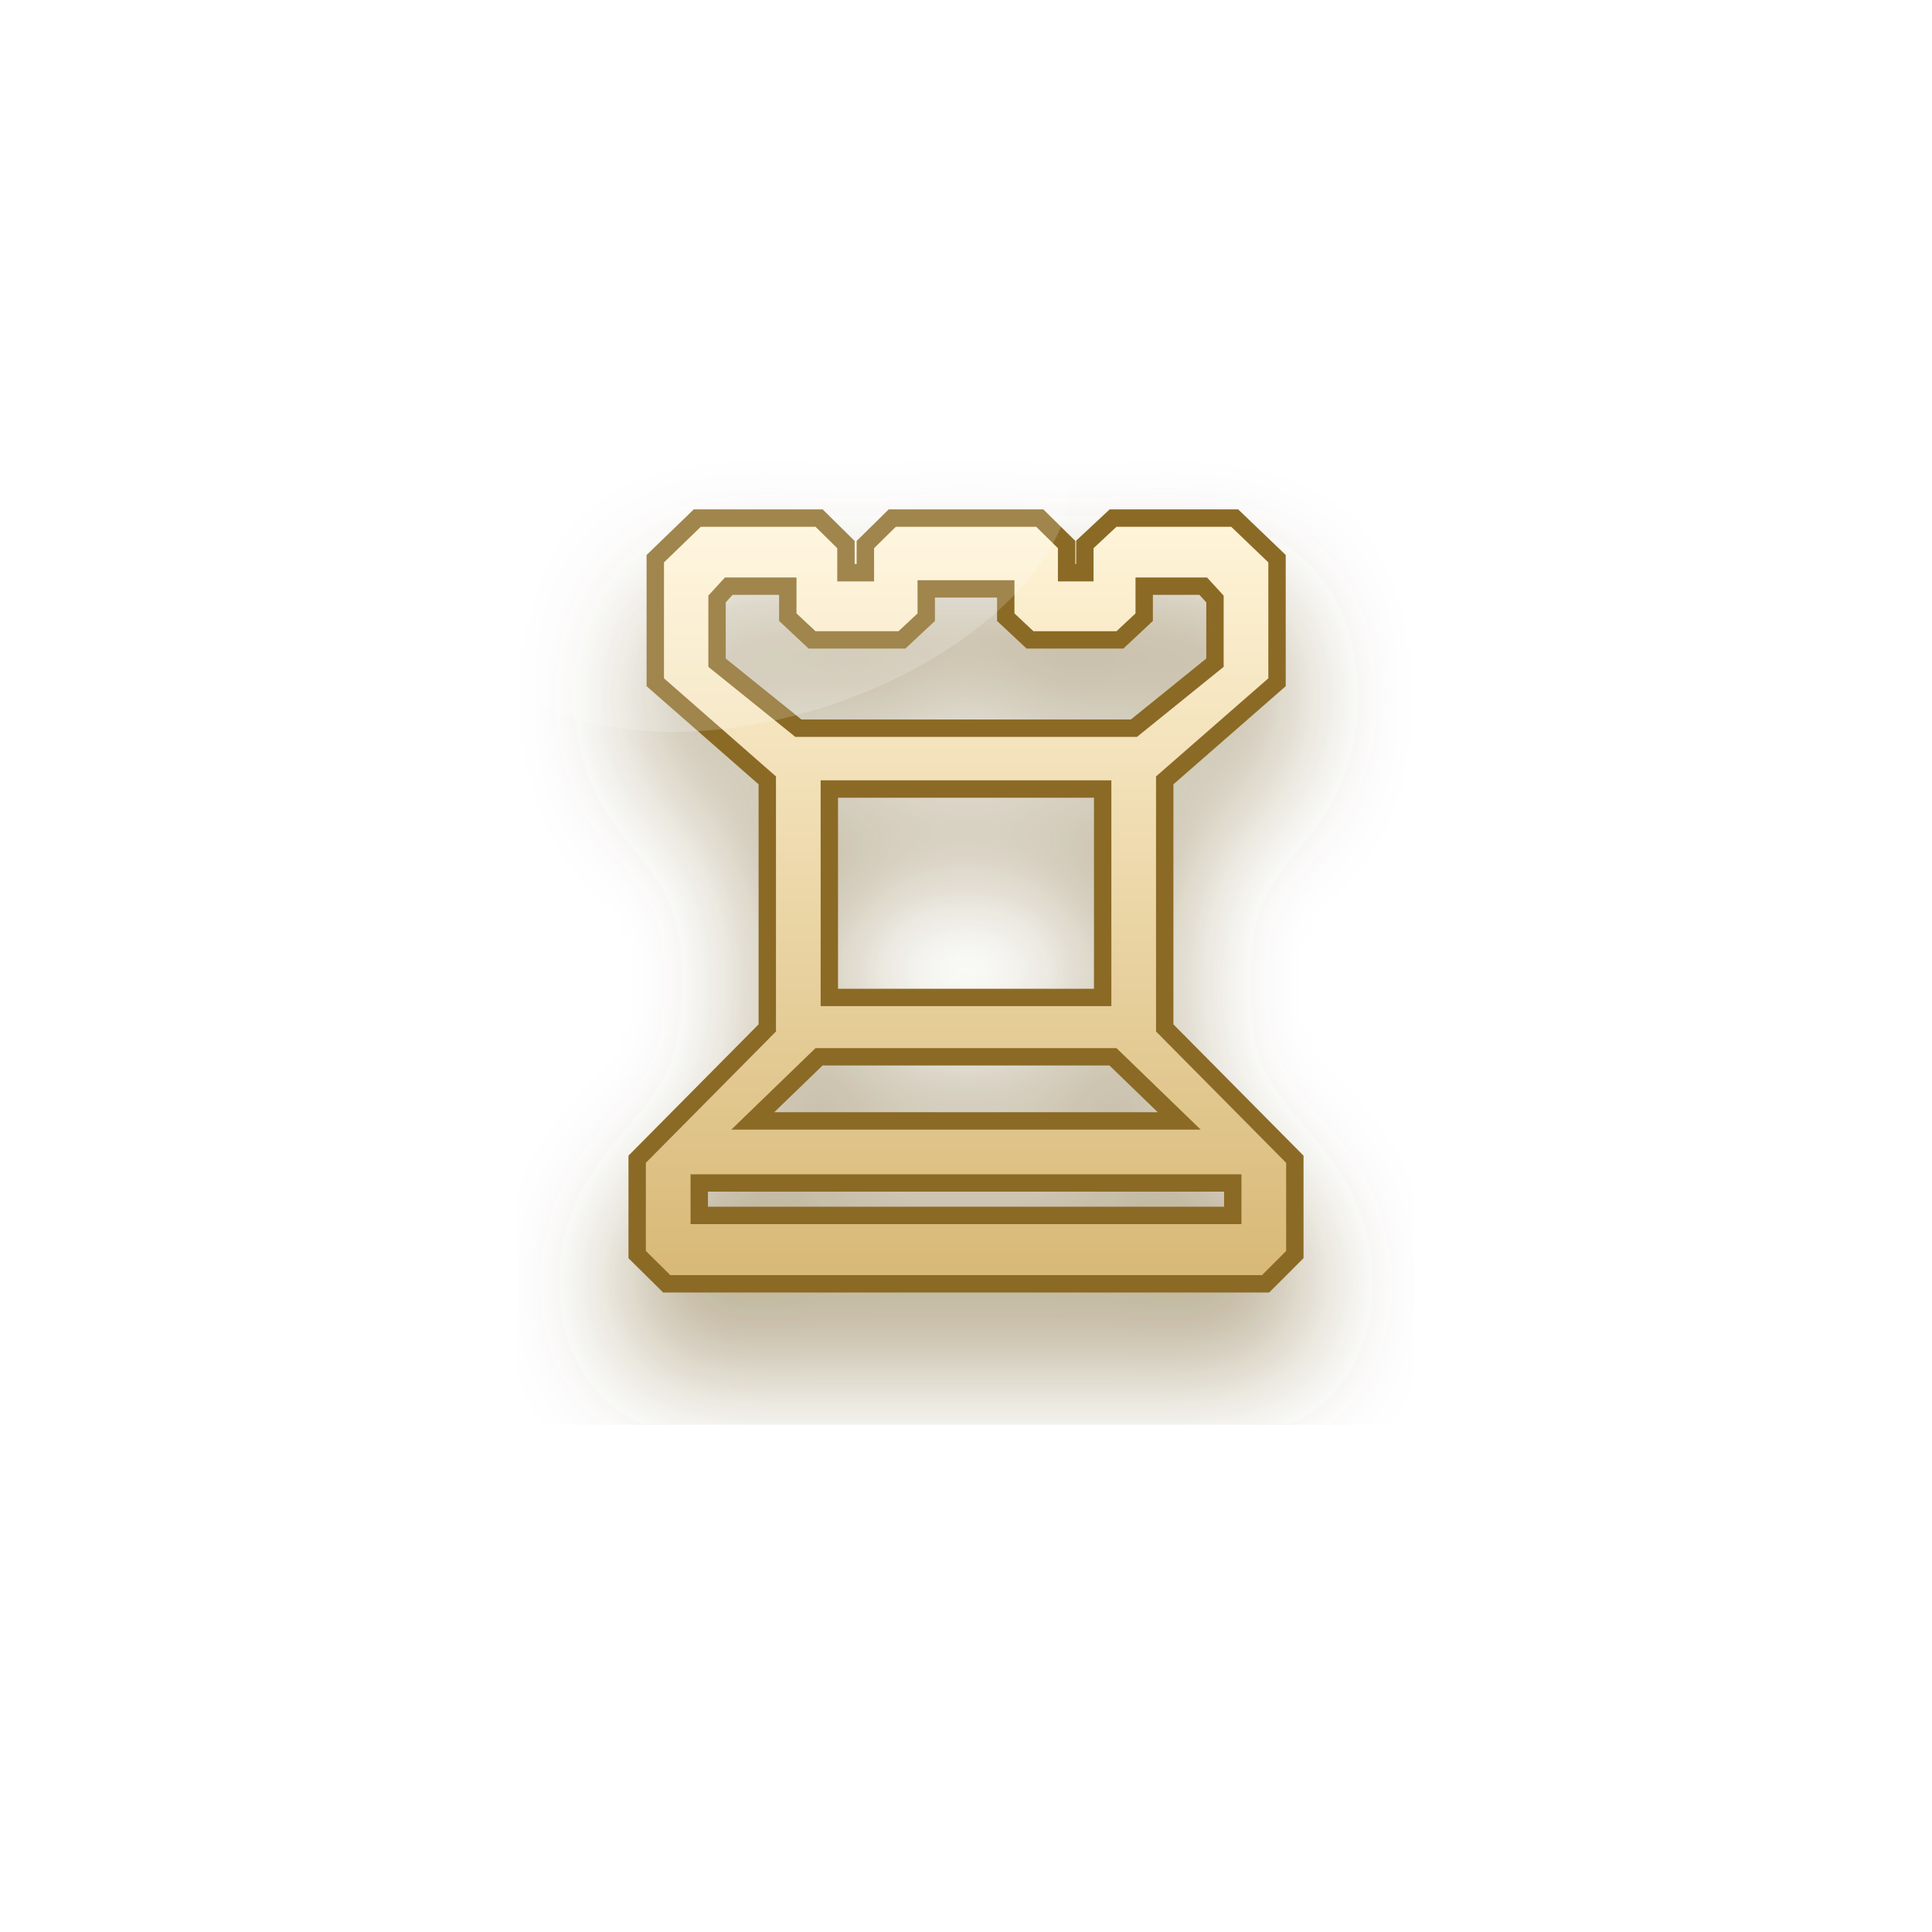
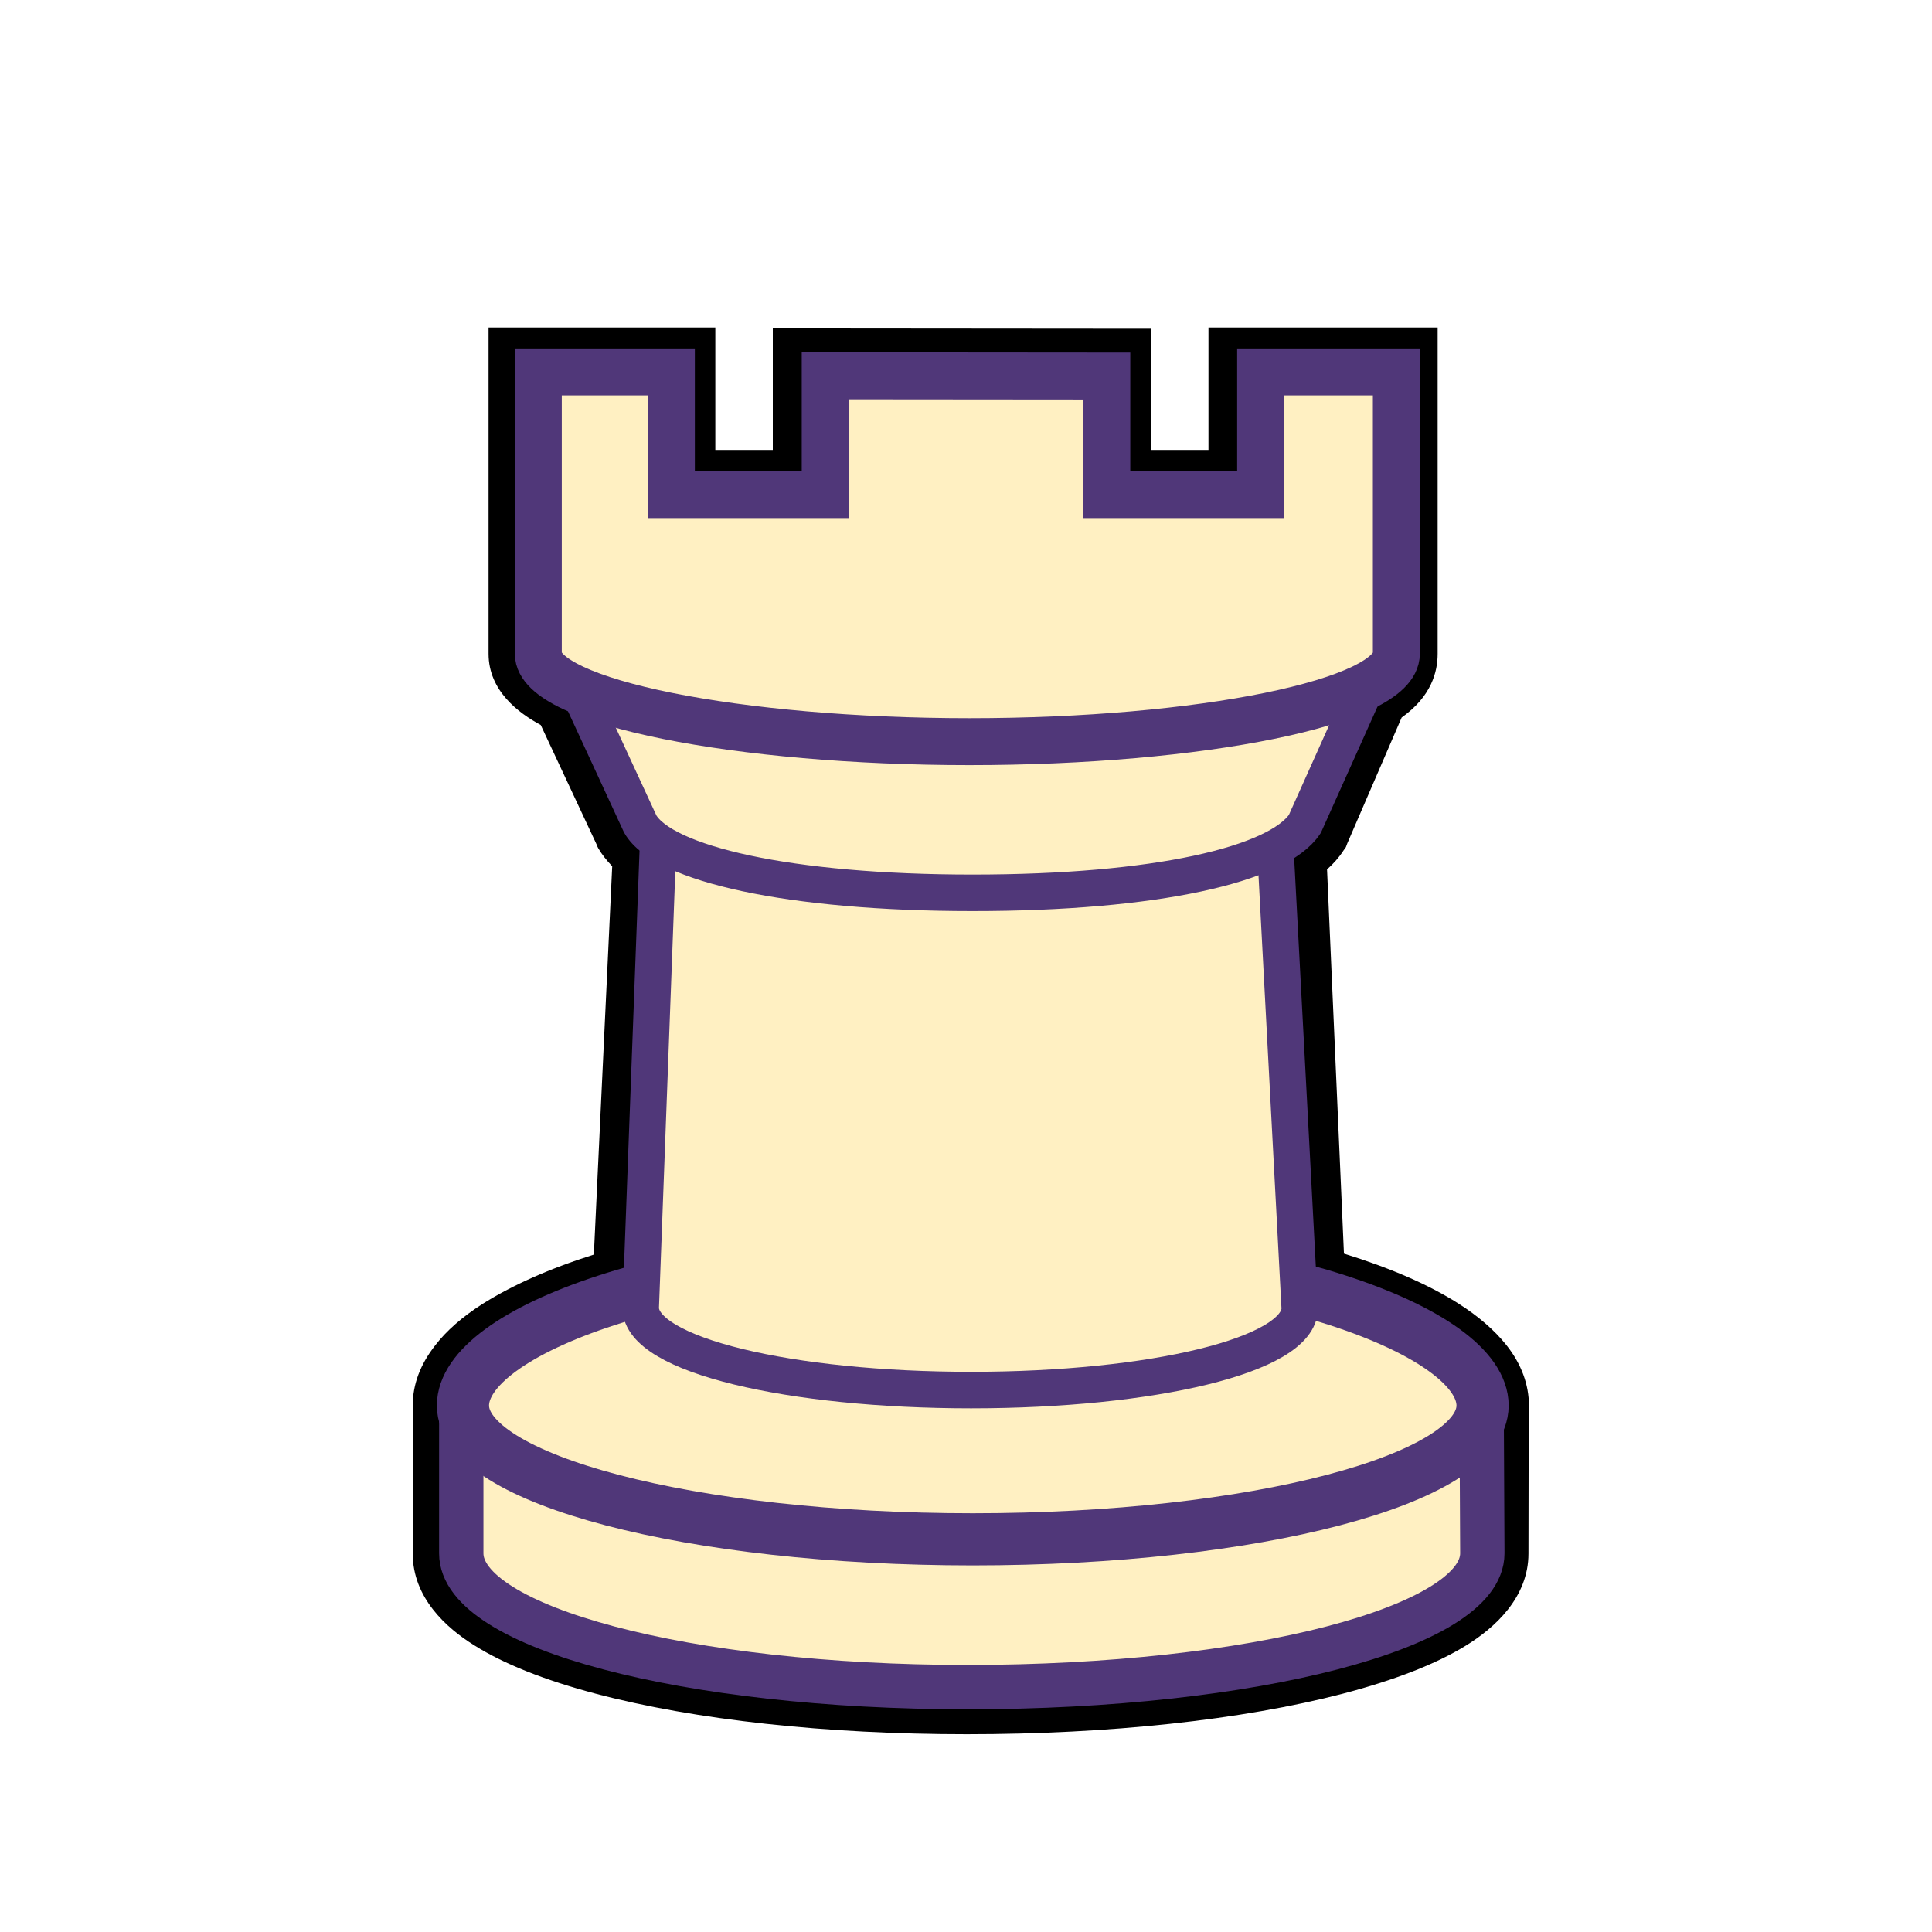
- <svg xmlns="http://www.w3.org/2000/svg" viewBox="0 0 100 100">
-   <defs>
-     <linearGradient id="g" x1="0" x2="0" y1="0" y2="1">
-       <stop offset="0%" stop-color="#fff4d8" />
-       <stop offset="100%" stop-color="#d8b977" />
-     </linearGradient>
-     <filter id="shadow" x="-20%" y="-20%" width="140%" height="140%">
-       <feDropShadow dx="0" dy="4" stdDeviation="3" flood-color="#5c430b" flood-opacity="0.45" />
-     </filter>
-   </defs>
-   <circle cx="50" cy="50" r="46" fill="rgba(255,255,255,0.03)" />
-   <text x="50" y="66" text-anchor="middle" font-size="66" font-family="Georgia, 'Times New Roman', serif" fill="url(#g)" stroke="#8b6b26" stroke-width="1.8" paint-order="stroke" filter="url(#shadow)">♖</text>
-   <ellipse cx="40" cy="28" rx="16" ry="9" fill="rgba(255,255,255,0.18)" transform="rotate(-18 40 28)" />
+ <svg xmlns="http://www.w3.org/2000/svg" version="1.1" id="Layer_1" x="0px" y="0px" width="800px" height="800px" viewBox="0 0 800 800" style="enable-background:new 0 0 800 800;" xml:space="preserve">
+   <g id="white_rook">
+     <g id="silhouette_3_">
+       <path style="fill:#fff0c2;" d="M400.4,708.3c-57.1,0-110.8-5.8-151.2-16.5c-45.5-12-68.5-28.4-68.5-48.6V582    c0-28.4,44.1-46.2,74.7-55.3l8.1-172.4c-3.2-2.6-5.6-5.3-7.3-8.1l-0.2-0.3l-24.7-52.8c-19.3-9.5-19.3-19-19.3-22.2V145.3h74.5    v50.8h43.2v-50.3l137.2,0.1v50.2H510v-50.8h75.6v125.4c0,7.8-4.2,14.5-13,19.9L548.6,346l-0.4,0.8c-2.1,3.1-5,6-8.5,8.6l7.6,170.9    c21.1,6,38.8,13.5,51.5,21.6c16.5,10.5,24.8,21.9,24.8,34.1c0,0.8,0,1.6-0.1,2.5l-0.1,58.6c0,20.2-23.4,36.6-69.6,48.6    C512.9,702.4,458.3,708.3,400.4,708.3z" />
+       <path d="M576,155v115.7c0,4.5-3.2,9-10.9,13.1l-24.9,57.7c-2.2,3.2-5.6,6.2-10.4,9l8.2,183.5c47.2,12.5,76,30.8,76,48.2    c0,0.6,0,1.3-0.1,1.9l-0.1,59.3c0,30.6-95,55.4-213.3,55.4c-116.6,0-210-24.7-210-55.4v-61.2l0,0c0-17.2,28.2-35.3,74.4-47.8    l8.6-184.7c-4.1-2.6-7.2-5.3-8.9-8.1l-26-55.7c-10.4-4.5-16.8-9.6-16.8-15V155H277v50.8h62.6v-50.3l117.7,0.1v50.2H520V155H576     M595.5,135.6h-19h-56.2h-19.9v19.5v31.2h-23.8v-30.8v-19.4h-19.4L339.7,136h-19.7v19.4v30.9h-23.8v-31.2v-19.5h-19.5h-55.2h-19.2    v19.5v115.6c0,15.4,12.5,24.6,21.6,29.5l23.1,49.4l0.3,0.8l0.4,0.8c1.5,2.6,3.5,5.1,5.8,7.5l-7.6,160.8    c-18.7,5.9-34.2,12.9-46.2,20.5c-8.3,5.3-14.9,11.1-19.5,17.1c-6.2,7.9-9.3,16.2-9.3,24.9v61.3c0,18.3,13.9,30.8,25.5,38    c12.2,7.7,29.1,14.4,50.2,20c41.1,10.9,95.7,16.8,153.7,16.8c58.8,0,114-5.9,155.8-16.8c21.4-5.6,38.6-12.3,50.9-19.9    c11.9-7.3,25.9-19.9,25.9-38.1l0.1-58.2c0.1-1.1,0.1-2.1,0.1-3c0-8.7-3.1-17.3-9.4-25.2c-4.8-6-11.4-11.8-19.9-17.2    c-12.3-7.8-28.2-14.7-47.3-20.6l-7-159.1c2.7-2.4,5-5,6.8-7.8l1-1.4l0.6-1.6l22.5-52.1c12.3-8.7,14.9-18.9,14.9-26.4V155.1V135.6    L595.5,135.6z" />
+     </g>
+     <g id="base_2_">
+       <path id="bottom" style="fill:#fff0c2;stroke:#503779;stroke-width:18.36;stroke-linecap:round;stroke-miterlimit:10;" d="    M191,581.6v61.6c0,30.6,93.1,55.4,209.6,55.4c118.3,0,213.2-24.8,213.2-55.4l-0.3-61.3" />
+       <path id="top" style="fill:#fff0c2;stroke:#503779;stroke-width:21.6;stroke-miterlimit:10;" d="M613.9,582    c0,30.6-94.5,55.4-211.1,55.4c-116.6,0-211.1-24.8-211.1-55.4s87.5-64,211.1-64C524.4,517.9,613.9,551.3,613.9,582z" />
+     </g>
+     <path id="middle_7_" style="fill:#fff0c2;stroke:#503779;stroke-width:15.12;stroke-miterlimit:10;" d="M275.8,260.9l-10.5,280.6   c0,19.7,62.1,34.1,136.8,34.1c74.8,0,136.1-14.4,136.1-33.9l-14.9-280.8H275.8L275.8,260.9z" />
+     <path id="top_bottom_3_" style="fill:#fff0c2;stroke:#503779;stroke-width:15.12;stroke-miterlimit:10;" d="M231.3,268.1l33.8,73.1   c9.5,16.5,61.6,28.5,137.6,28.5c76,0,126.4-11.7,137.6-28.5l32.8-73.1" />
+     <path id="top_11_" style="fill:#fff0c2;stroke:#503779;stroke-width:19.44;stroke-linecap:square;stroke-miterlimit:10;" d="   M522,154v50.8h-63.7v-49.1l-116.6-0.1v49.2H278V154h-55.1v116.7c0,20.1,83.1,36.4,178.5,36.4c95.5,0,176.8-16.3,176.8-36.4V154H522   z" />
+   </g>
</svg>
